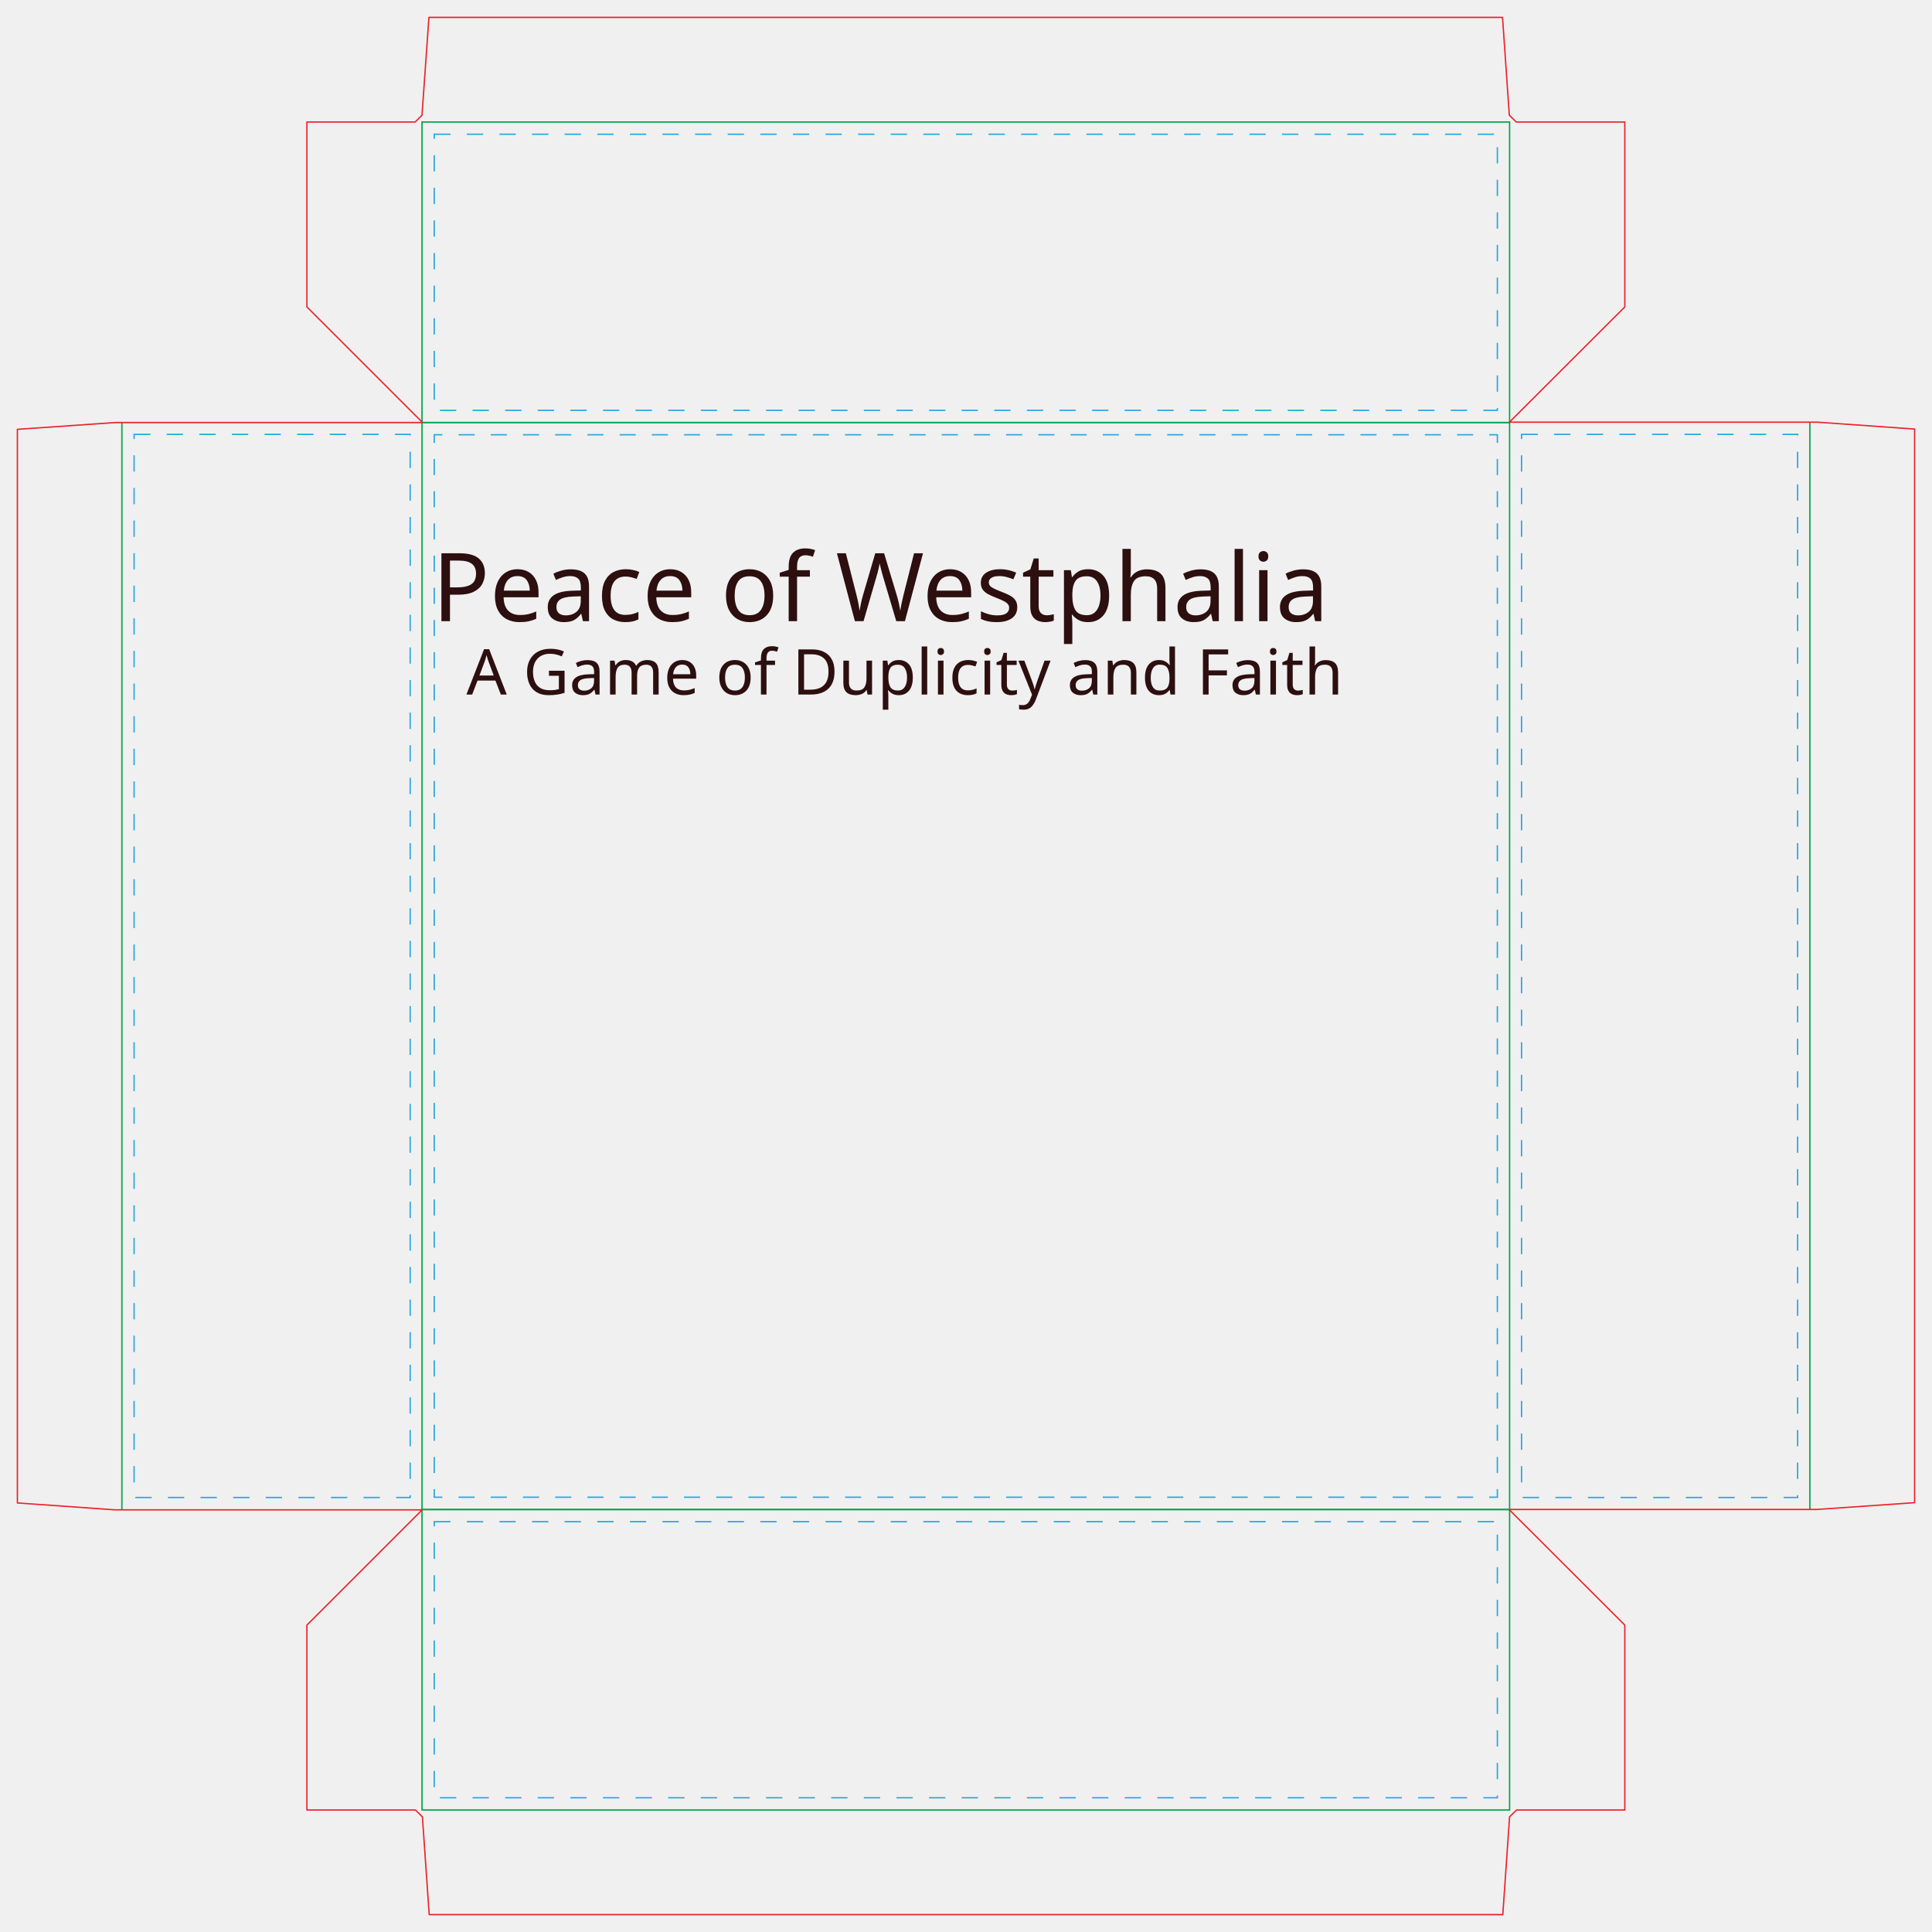
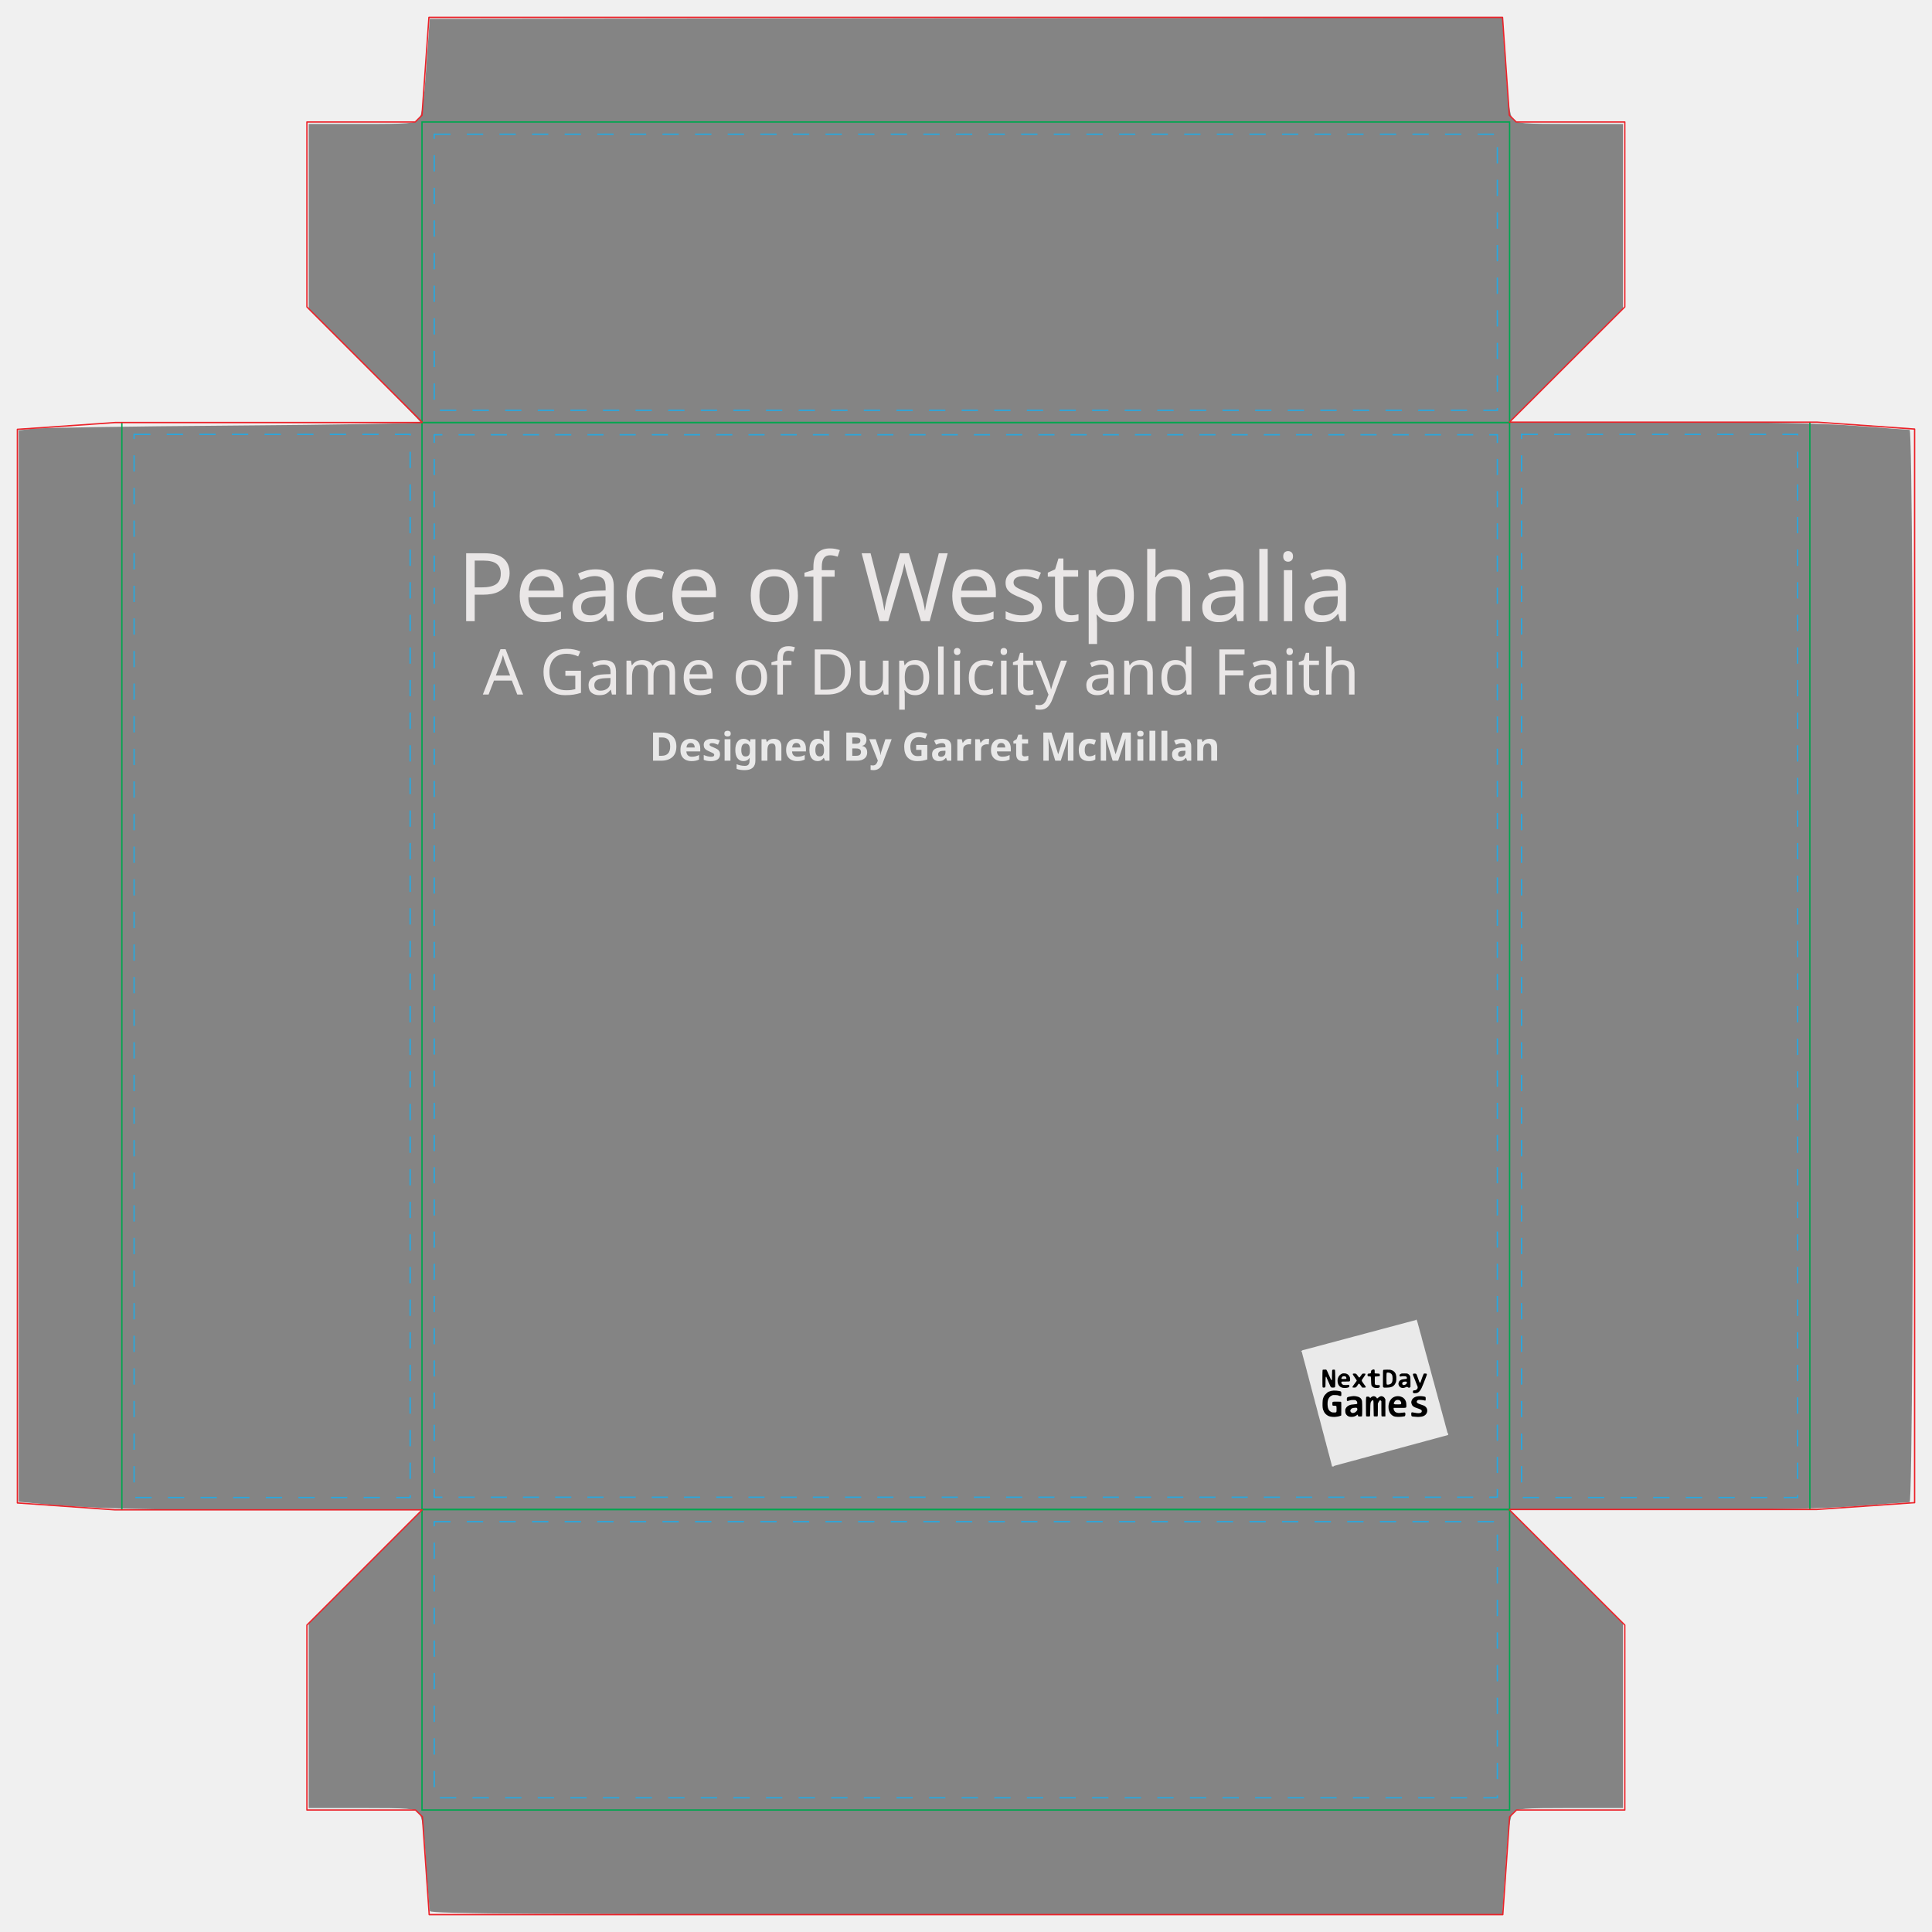
<svg xmlns="http://www.w3.org/2000/svg" xml:space="preserve" style="enable-background:new 0 0 1422 1422;" viewBox="0 0 1422 1422" y="0px" x="0px" id="Layer_1" version="1.1">
-   <defs id="defs509" />
+   <defs id="defs509">
+ 	
+ </defs>
  <style type="text/css" id="style2">
	.st0{fill-opacity:0.5;}
	.st1{fill:none;stroke:#00A54F;stroke-miterlimit:10;}
	.st2{fill:none;stroke:#27A8E0;stroke-miterlimit:10;}
	.st3{fill:none;stroke:#27A8E0;stroke-miterlimit:10;stroke-dasharray:11.847,11.847;}
	.st4{fill:none;stroke:#27A8E0;stroke-miterlimit:10;stroke-dasharray:11.854,11.854;}
	.st5{fill:none;stroke:#27A8E0;stroke-miterlimit:10;stroke-dasharray:12;}
	.st6{fill:none;stroke:#EB232A;stroke-width:0.992;stroke-linecap:round;stroke-linejoin:round;stroke-miterlimit:10;}
	.st7{fill:none;stroke:#929497;stroke-width:1.591;}
	.st8{fill:#231F20;}
	.st9{font-family:'Arial-Black';}
	.st10{font-size:14.317px;}
	.st11{fill:#2BA6DE;}
	.st12{font-family:'Arial-BoldMT';}
	.st13{font-size:11.931px;}
	.st14{fill:#EC1E28;}
	.st15{fill:#929497;}
	.st16{fill:none;stroke:#00ADEE;stroke-width:1.591;stroke-miterlimit:10;stroke-dasharray:19.087;}
	.st17{fill:none;stroke:#EC1E28;stroke-width:1.591;}
	.st18{fill:#D0D2D3;}
	.st19{font-size:9.83px;}
	.st20{fill-rule:evenodd;clip-rule:evenodd;}
	.st21{fill-rule:evenodd;clip-rule:evenodd;fill:#B7D333;}
	.st22{fill-rule:evenodd;clip-rule:evenodd;fill:#FFFFFF;}
	.st23{fill-rule:evenodd;clip-rule:evenodd;fill:#4C4849;}
	.st24{fill:#4C4849;}
	.st25{fill:none;}
	.st26{fill:#FFFFFF;}
</style>
  <rect style="fill:none;fill-opacity:0;stroke-width:18.509;stroke-linecap:round;stroke-linejoin:round;paint-order:markers stroke fill" id="rect10338" width="1422" height="1422" x="0" y="0" />
-   <path style="fill:#f0f0f0;fill-opacity:1;stroke-width:8.16;stroke-linecap:round;stroke-linejoin:round;paint-order:markers stroke fill" d="m 316.44,1406.634 c -0.398,-1.346 -1.675,-17.339 -2.837,-35.539 -1.666,-26.087 -2.808,-33.859 -5.393,-36.715 -2.981,-3.294 -6.813,-3.623 -42.139,-3.623 H 227.212 v -68.029 -68.029 l 41.593,-41.627 41.593,-41.627 H 201.051 c -95.988,0 -138.7,-1.234 -176.996,-5.115 l -10.28,-1.042 V 711.061 316.833 l 9.301,-1.266 c 5.116,-0.696 71.644,-1.742 147.84,-2.323 76.196,-0.582 138.539,-1.651 138.539,-2.376 0,-0.725 -18.504,-19.807 -41.121,-42.404 l -41.121,-41.086 V 159.316 91.253 h 38.859 c 34.923,0 39.182,-0.357 42.047,-3.522 2.462,-2.72 3.757,-11.524 5.688,-38.673 l 2.501,-35.151 394.685,-0.494 394.685,-0.494 2.405,35.671 c 1.862,27.618 3.119,36.461 5.569,39.168 2.835,3.132 7.207,3.496 42.023,3.496 h 38.859 v 68.029 68.029 l -41.593,41.627 -41.593,41.627 109.639,0.056 c 77.015,0.039 120.418,0.897 145.864,2.881 19.924,1.554 37.327,2.851 38.673,2.881 3.601,0.082 3.601,789.161 0,789.243 -1.346,0.031 -18.749,1.327 -38.673,2.881 -25.446,1.985 -68.85,2.842 -145.864,2.881 l -109.639,0.056 41.593,41.627 41.593,41.627 v 68.029 68.029 h -38.859 c -34.526,0 -39.204,0.382 -41.95,3.427 -2.354,2.61 -3.674,11.947 -5.536,39.163 l -2.446,35.736 H 711.454 c -313.74,0 -394.438,-0.5 -395.014,-2.448 z" id="path10284" />
-   <g id="g10213">
-     <g id="g10186">
-       <rect x="310.6" y="311" class="st1" width="800.5" height="800.1" id="rect6" />
-       <g id="g26">
-         <g id="g24">
-           <polyline class="st2" points="325.6,1102 319.6,1102 319.6,1096   " id="polyline8" />
-           <line class="st3" x1="319.6" y1="1084.2" x2="319.6" y2="331.9" id="line10" />
-           <polyline class="st2" points="319.6,326 319.6,320 325.6,320   " id="polyline12" />
-           <line class="st4" x1="337.5" y1="320" x2="1090.2" y2="320" id="line14" />
-           <polyline class="st2" points="1096.1,320 1102.1,320 1102.1,326   " id="polyline16" />
-           <line class="st3" x1="1102.1" y1="337.8" x2="1102.1" y2="1090.1" id="line18" />
-           <polyline class="st2" points="1102.1,1096 1102.1,1102 1096.1,1102   " id="polyline20" />
-           <line class="st4" x1="1084.3" y1="1102" x2="331.6" y2="1102" id="line22" />
-         </g>
-       </g>
-       <rect x="310.6" y="89.8" class="st1" width="800.5" height="221.2" id="rect28" />
-       <rect x="319.6" y="98.8" class="st5" width="782.5" height="203.2" id="rect30" />
-       <rect x="310.6" y="1111" class="st1" width="800.5" height="221.2" id="rect32" />
-       <rect x="319.6" y="1120" class="st5" width="782.5" height="203.2" id="rect34" />
-       <line class="st1" x1="1332.1" y1="310.7" x2="1332.1" y2="1111.3" id="line36" />
-       <rect x="1119.9" y="319.7" class="st5" width="203.2" height="782.5" id="rect38" />
-       <line class="st1" x1="89.7" y1="1111.3" x2="89.7" y2="310.7" id="line40" />
-       <rect x="98.7" y="319.7" class="st5" width="203.2" height="782.5" id="rect42" />
-       <polyline class="st6" points="1337.2,310.7 1111,310.7 1195.9,225.9 1195.9,89.8 1116,89.8 1110.9,84.8 1105.9,12.8 315.7,12.8   310.6,84.8 305.6,89.8 225.9,89.8 225.9,225.9 310.6,310.6 310.6,310.9 310.6,311 84.8,311 12.8,316 12.8,1106.2 84.8,1111.3   310.7,1111.3 225.9,1196.1 225.9,1332.2 305.8,1332.2 310.9,1337.2 315.9,1409.2 1106.1,1409.2 1111.1,1337.2 1116.2,1332.2   1195.9,1332.2 1195.9,1196.1 1111.1,1111.4 1111.1,1111 1337.2,1111 1409.2,1106 1409.2,315.8 1337.2,310.7 " id="polyline44" />
-     </g>
-     <text xml:space="preserve" style="font-style:normal;font-variant:normal;font-weight:normal;font-stretch:normal;font-size:46.511px;line-height:1;font-family:'Tenor Sans';-inkscape-font-specification:'Tenor Sans';text-align:center;text-anchor:middle;fill:#2d0f0f;fill-opacity:1;stroke-width:4.845;stroke-linecap:round;stroke-linejoin:round;paint-order:markers stroke fill" x="696.192" y="511.195" id="text1502">
-       <tspan id="tspan1500" x="696.192" y="511.195" style="stroke-width:4.845">A Game of Duplicity and Faith</tspan>
-     </text>
-     <text xml:space="preserve" style="font-size:70.01px;line-height:1;font-family:'IBM Plex Sans Condensed';-inkscape-font-specification:'IBM Plex Sans Condensed, ';text-align:center;text-anchor:middle;fill:white;stroke-width:7.293;stroke-linecap:round;stroke-linejoin:round;paint-order:markers stroke fill" x="693.629" y="457.2" id="text792">
-       <tspan id="tspan790" x="693.629" y="457.2" style="font-style:normal;font-variant:normal;font-weight:normal;font-stretch:normal;font-family:'Tenor Sans';-inkscape-font-specification:'Tenor Sans';fill:#2d0f0f;fill-opacity:1;stroke-width:7.293">Peace of Westphalia</tspan>
-     </text>
+   <path style="fill:#848484;fill-opacity:1;stroke-width:8.16;stroke-linecap:round;stroke-linejoin:round;paint-order:markers stroke fill" d="m 316.44,1406.634 c -0.398,-1.346 -1.675,-17.339 -2.837,-35.539 -1.666,-26.087 -2.808,-33.859 -5.393,-36.715 -2.981,-3.294 -6.813,-3.623 -42.139,-3.623 H 227.212 v -68.029 -68.029 l 41.593,-41.627 41.593,-41.627 H 201.051 c -95.988,0 -138.7,-1.234 -176.996,-5.115 l -10.28,-1.042 V 711.061 316.833 l 9.301,-1.266 c 5.116,-0.696 71.644,-1.742 147.84,-2.323 76.196,-0.582 138.539,-1.651 138.539,-2.376 0,-0.725 -18.504,-19.807 -41.121,-42.404 l -41.121,-41.086 V 159.316 91.253 h 38.859 c 34.923,0 39.182,-0.357 42.047,-3.522 2.462,-2.72 3.757,-11.524 5.688,-38.673 l 2.501,-35.151 394.685,-0.494 394.685,-0.494 2.405,35.671 c 1.862,27.618 3.119,36.461 5.569,39.168 2.835,3.132 7.207,3.496 42.023,3.496 h 38.859 v 68.029 68.029 l -41.593,41.627 -41.593,41.627 109.639,0.056 c 77.015,0.039 120.418,0.897 145.864,2.881 19.924,1.554 37.327,2.851 38.673,2.881 3.601,0.082 3.601,789.161 0,789.243 -1.346,0.031 -18.749,1.327 -38.673,2.881 -25.446,1.985 -68.85,2.842 -145.864,2.881 l -109.639,0.056 41.593,41.627 41.593,41.627 v 68.029 68.029 h -38.859 c -34.526,0 -39.204,0.382 -41.95,3.427 -2.354,2.61 -3.674,11.947 -5.536,39.163 l -2.446,35.736 H 711.454 c -313.74,0 -394.438,-0.5 -395.014,-2.448 z" id="path10284" />
+   <rect x="310.6" y="311" class="st1" width="800.5" height="800.1" id="rect6" />
+   <g id="g24">
+     <polyline class="st2" points="325.6,1102 319.6,1102 319.6,1096   " id="polyline8" />
+     <line class="st3" x1="319.6" y1="1084.2" x2="319.6" y2="331.9" id="line10" />
+     <polyline class="st2" points="319.6,326 319.6,320 325.6,320   " id="polyline12" />
+     <line class="st4" x1="337.5" y1="320" x2="1090.2" y2="320" id="line14" />
+     <polyline class="st2" points="1096.1,320 1102.1,320 1102.1,326   " id="polyline16" />
+     <line class="st3" x1="1102.1" y1="337.8" x2="1102.1" y2="1090.1" id="line18" />
+     <polyline class="st2" points="1102.1,1096 1102.1,1102 1096.1,1102   " id="polyline20" />
+     <line class="st4" x1="1084.3" y1="1102" x2="331.6" y2="1102" id="line22" />
  </g>
+   <rect x="310.6" y="89.8" class="st1" width="800.5" height="221.2" id="rect28" />
+   <rect x="319.6" y="98.8" class="st5" width="782.5" height="203.2" id="rect30" />
+   <rect x="310.6" y="1111" class="st1" width="800.5" height="221.2" id="rect32" />
+   <rect x="319.6" y="1120" class="st5" width="782.5" height="203.2" id="rect34" />
+   <line class="st1" x1="1332.1" y1="310.7" x2="1332.1" y2="1111.3" id="line36" />
+   <rect x="1119.9" y="319.7" class="st5" width="203.2" height="782.5" id="rect38" />
+   <line class="st1" x1="89.7" y1="1111.3" x2="89.7" y2="310.7" id="line40" />
+   <rect x="98.7" y="319.7" class="st5" width="203.2" height="782.5" id="rect42" />
+   <polyline class="st6" points="1337.2,310.7 1111,310.7 1195.9,225.9 1195.9,89.8 1116,89.8 1110.9,84.8 1105.9,12.8 315.7,12.8   310.6,84.8 305.6,89.8 225.9,89.8 225.9,225.9 310.6,310.6 310.6,310.9 310.6,311 84.8,311 12.8,316 12.8,1106.2 84.8,1111.3   310.7,1111.3 225.9,1196.1 225.9,1332.2 305.8,1332.2 310.9,1337.2 315.9,1409.2 1106.1,1409.2 1111.1,1337.2 1116.2,1332.2   1195.9,1332.2 1195.9,1196.1 1111.1,1111.4 1111.1,1111 1337.2,1111 1409.2,1106 1409.2,315.8 1337.2,310.7 " id="polyline44" />
+   <text xml:space="preserve" style="font-style:normal;font-variant:normal;font-weight:normal;font-stretch:normal;font-size:46.511px;line-height:1;font-family:'Tenor Sans';-inkscape-font-specification:'Tenor Sans';text-align:center;text-anchor:middle;fill:#eae7e7;fill-opacity:1;stroke-width:4.845;stroke-linecap:round;stroke-linejoin:round;paint-order:markers stroke fill" x="696.192" y="511.195" id="text1502">
+     <tspan id="tspan1500" x="696.192" y="511.195" style="stroke-width:4.845;fill:#eae7e7;fill-opacity:1">A Game of Duplicity and Faith</tspan>
+   </text>
+   <text xml:space="preserve" style="font-size:70.01px;line-height:1;font-family:'IBM Plex Sans Condensed';-inkscape-font-specification:'IBM Plex Sans Condensed, ';text-align:center;text-anchor:middle;fill:#eae7e7;stroke-width:7.293;stroke-linecap:round;stroke-linejoin:round;paint-order:markers stroke fill;fill-opacity:1" x="693.629" y="457.2" id="text792">
+     <tspan id="tspan790" x="693.629" y="457.2" style="font-style:normal;font-variant:normal;font-weight:normal;font-stretch:normal;font-family:'Tenor Sans';-inkscape-font-specification:'Tenor Sans';fill:#eae7e7;fill-opacity:1;stroke-width:7.293">Peace of Westphalia</tspan>
+   </text>
+   <text xml:space="preserve" style="font-weight:bold;font-size:28.992px;line-height:1;font-family:Corbel;-inkscape-font-specification:'Corbel Bold';fill:#e8e8e8;stroke-width:42.799;stroke-linecap:round;stroke-linejoin:round;paint-order:markers stroke fill;fill-opacity:1" x="699.339" y="559.895" id="text315">
+     <tspan id="tspan313" x="699.339" y="559.895" style="text-align:center;text-anchor:middle;stroke-width:42.799;fill:#e8e8e8;fill-opacity:1">Designed By Garret McMillan</tspan>
+   </text>
+   <rect style="fill:black;fill-opacity:1;stroke-width:1.38;stroke-linecap:round;stroke-linejoin:round;paint-order:markers stroke fill" id="rect1161" width="80.711" height="19.981" x="971.546" y="1006.452" />
+   <rect style="fill:black;fill-opacity:1;stroke-width:1.38;stroke-linecap:round;stroke-linejoin:round;paint-order:markers stroke fill" id="rect1163" width="79.396" height="28.393" x="973.386" y="1021.174" />
+   <path id="path3904-3" style="fill:#eaeaea;fill-opacity:1;stroke:none;stroke-width:0.431;stroke-dasharray:none;stroke-opacity:1;paint-order:markers stroke fill" d="m 1042.495,971.156 c -0.019,-0.031 -0.149,0.083 -0.289,0.254 -0.182,0.221 -0.577,0.371 -1.377,0.523 -0.617,0.117 -1.242,0.277 -1.391,0.357 -0.149,0.08 -0.714,0.239 -1.254,0.352 -0.541,0.114 -1.175,0.28 -1.411,0.371 -0.235,0.091 -0.906,0.258 -1.492,0.371 -0.586,0.113 -1.142,0.27 -1.235,0.347 -0.093,0.077 -0.714,0.243 -1.378,0.369 -0.665,0.126 -1.272,0.282 -1.352,0.347 -0.079,0.065 -0.654,0.224 -1.277,0.352 -0.623,0.129 -1.256,0.3 -1.407,0.381 -0.151,0.081 -0.767,0.241 -1.37,0.356 -0.603,0.115 -1.167,0.266 -1.253,0.336 -0.086,0.069 -0.543,0.2 -1.018,0.292 -0.474,0.091 -1.283,0.292 -1.797,0.445 -0.514,0.153 -1.323,0.381 -1.797,0.504 -0.474,0.124 -1.445,0.382 -2.156,0.572 -0.711,0.191 -1.713,0.447 -2.227,0.571 -0.514,0.124 -1.258,0.329 -1.653,0.457 -0.395,0.127 -1.204,0.347 -1.797,0.488 -1.406,0.333 -2.597,0.658 -3.664,0.996 -0.474,0.15 -1.235,0.338 -1.69,0.419 -0.455,0.08 -0.958,0.217 -1.119,0.303 -0.161,0.086 -0.779,0.25 -1.373,0.364 -0.594,0.114 -1.207,0.275 -1.363,0.358 -0.156,0.083 -0.815,0.273 -1.466,0.421 -1.449,0.331 -2.635,0.649 -3.77,1.01 -0.474,0.151 -1.281,0.346 -1.793,0.435 -0.512,0.089 -1.059,0.232 -1.216,0.316 -0.157,0.084 -0.773,0.27 -1.368,0.413 -0.596,0.143 -1.698,0.431 -2.449,0.64 -0.751,0.209 -1.752,0.477 -2.227,0.595 -0.474,0.117 -1.283,0.335 -1.797,0.485 -1.078,0.315 -2.852,0.779 -4.094,1.07 -0.473,0.111 -1.12,0.296 -1.438,0.413 -0.317,0.117 -0.965,0.286 -1.439,0.376 -0.474,0.09 -1.057,0.248 -1.294,0.352 -0.237,0.104 -0.878,0.265 -1.426,0.358 -0.548,0.093 -1.13,0.242 -1.294,0.331 -0.164,0.089 -0.783,0.277 -1.376,0.416 -0.593,0.139 -1.79,0.452 -2.659,0.696 -0.869,0.244 -2.098,0.562 -2.73,0.708 -0.632,0.145 -1.344,0.337 -1.581,0.426 -0.237,0.088 -0.949,0.294 -1.581,0.457 -1.129,0.29 -2.164,0.557 -4.455,1.147 -0.632,0.163 -1.571,0.42 -2.084,0.571 -0.514,0.151 -1.219,0.317 -1.567,0.369 -0.393,0.059 -0.752,0.225 -0.95,0.438 -0.175,0.189 -0.392,0.343 -0.482,0.343 -0.09,0 -0.163,0.065 -0.163,0.144 0,0.079 0.09,0.144 0.199,0.144 0.227,0 0.459,0.534 0.59,1.366 0.051,0.316 0.211,0.962 0.358,1.436 0.255,0.821 0.445,1.536 0.943,3.557 0.122,0.494 0.346,1.32 0.498,1.833 0.152,0.514 0.372,1.321 0.488,1.796 0.33,1.349 0.639,2.507 0.941,3.522 0.153,0.514 0.344,1.306 0.426,1.76 0.081,0.455 0.213,0.949 0.292,1.097 0.079,0.148 0.272,0.811 0.428,1.473 0.425,1.8 0.725,2.967 1.029,4.007 0.305,1.044 0.563,2.011 1.068,4.024 0.474,1.886 0.777,3.038 1.153,4.383 0.442,1.581 0.631,2.3 0.874,3.306 0.114,0.474 0.333,1.251 0.485,1.725 0.152,0.474 0.35,1.281 0.44,1.793 0.089,0.512 0.231,1.059 0.316,1.216 0.084,0.157 0.269,0.773 0.412,1.369 0.466,1.954 0.723,2.938 0.995,3.814 0.147,0.474 0.341,1.282 0.431,1.794 0.09,0.512 0.233,1.059 0.317,1.216 0.084,0.157 0.269,0.773 0.409,1.369 0.263,1.119 0.559,2.229 0.958,3.598 0.127,0.435 0.345,1.276 0.485,1.869 0.372,1.572 0.703,2.829 1.002,3.808 0.145,0.474 0.358,1.283 0.474,1.797 0.245,1.089 0.563,2.282 0.961,3.594 0.156,0.514 0.348,1.289 0.424,1.724 0.077,0.435 0.23,1.017 0.341,1.294 0.195,0.485 0.575,1.923 1.026,3.881 0.118,0.514 0.307,1.165 0.419,1.449 0.112,0.283 0.274,0.93 0.361,1.438 0.087,0.507 0.248,1.148 0.357,1.425 0.109,0.277 0.334,1.053 0.503,1.725 0.849,3.382 1.237,4.864 1.67,6.396 0.179,0.632 0.4,1.521 0.492,1.976 l 0.168,0.826 h 0.707 c 0.525,0 0.709,-0.053 0.709,-0.209 0,-0.238 -0.014,-0.234 3.952,-1.23 0.632,-0.159 1.251,-0.345 1.374,-0.414 0.123,-0.069 0.609,-0.203 1.078,-0.296 0.47,-0.093 1.242,-0.292 1.717,-0.443 0.474,-0.151 1.249,-0.368 1.724,-0.483 1.431,-0.348 2.538,-0.645 3.522,-0.949 1.141,-0.352 2.272,-0.648 3.88,-1.018 0.672,-0.154 1.354,-0.347 1.515,-0.43 0.162,-0.082 0.808,-0.272 1.438,-0.421 2.058,-0.489 3,-0.74 3.803,-1.013 0.435,-0.148 1.161,-0.334 1.614,-0.413 0.453,-0.079 1.002,-0.234 1.222,-0.347 0.219,-0.112 0.69,-0.248 1.046,-0.302 0.356,-0.053 1.034,-0.222 1.508,-0.375 0.906,-0.291 2.01,-0.593 3.45,-0.943 0.474,-0.115 1.251,-0.333 1.725,-0.485 0.474,-0.152 1.234,-0.342 1.688,-0.423 0.455,-0.08 0.97,-0.222 1.145,-0.316 0.175,-0.093 0.805,-0.284 1.401,-0.424 1.396,-0.329 2.591,-0.653 3.67,-0.997 0.474,-0.151 1.121,-0.316 1.438,-0.366 0.316,-0.05 1.039,-0.247 1.605,-0.437 0.567,-0.19 1.163,-0.347 1.325,-0.347 0.162,0 0.635,-0.121 1.053,-0.271 0.718,-0.256 1.184,-0.385 3.419,-0.941 0.514,-0.128 1.355,-0.36 1.869,-0.516 0.514,-0.156 1.323,-0.378 1.797,-0.495 0.474,-0.117 1.444,-0.373 2.155,-0.569 0.712,-0.196 1.682,-0.459 2.156,-0.585 0.474,-0.125 1.251,-0.349 1.725,-0.497 0.474,-0.149 1.28,-0.345 1.79,-0.437 0.51,-0.092 1.095,-0.254 1.299,-0.359 0.204,-0.106 0.788,-0.267 1.297,-0.359 0.508,-0.092 1.055,-0.24 1.215,-0.327 0.16,-0.087 0.777,-0.273 1.37,-0.412 1.476,-0.345 2.82,-0.697 3.592,-0.941 0.356,-0.112 1.132,-0.327 1.725,-0.478 0.593,-0.15 1.66,-0.437 2.372,-0.635 0.711,-0.199 1.713,-0.468 2.227,-0.599 0.514,-0.131 1.226,-0.333 1.581,-0.447 0.356,-0.114 1.05,-0.291 1.542,-0.393 0.492,-0.102 1.379,-0.341 1.973,-0.528 l 1.08,-0.341 v -0.576 c 0,-0.41 -0.076,-0.625 -0.268,-0.744 -0.182,-0.114 -0.328,-0.485 -0.451,-1.149 -0.1,-0.539 -0.294,-1.272 -0.431,-1.628 -0.138,-0.356 -0.298,-0.937 -0.357,-1.292 -0.059,-0.356 -0.22,-0.938 -0.358,-1.294 -0.138,-0.356 -0.298,-0.967 -0.355,-1.357 -0.057,-0.391 -0.217,-1.005 -0.357,-1.366 -0.139,-0.36 -0.335,-1.076 -0.433,-1.59 -0.098,-0.514 -0.235,-1.003 -0.304,-1.088 -0.07,-0.085 -0.226,-0.623 -0.347,-1.195 -0.12,-0.572 -0.275,-1.149 -0.345,-1.282 -0.07,-0.133 -0.232,-0.746 -0.358,-1.361 -0.127,-0.616 -0.293,-1.239 -0.371,-1.384 -0.078,-0.145 -0.27,-0.805 -0.427,-1.467 -0.157,-0.662 -0.458,-1.818 -0.667,-2.569 -0.209,-0.751 -0.476,-1.754 -0.593,-2.228 -0.117,-0.474 -0.335,-1.217 -0.483,-1.652 -0.148,-0.435 -0.309,-1.05 -0.359,-1.366 -0.05,-0.316 -0.247,-1.039 -0.437,-1.605 -0.19,-0.567 -0.345,-1.159 -0.345,-1.316 0,-0.158 -0.125,-0.632 -0.276,-1.054 -0.261,-0.728 -0.444,-1.396 -0.95,-3.463 -0.121,-0.494 -0.344,-1.286 -0.495,-1.76 -0.151,-0.474 -0.35,-1.251 -0.443,-1.725 -0.093,-0.474 -0.236,-0.989 -0.319,-1.144 -0.082,-0.155 -0.263,-0.77 -0.403,-1.366 -0.316,-1.342 -0.651,-2.586 -0.951,-3.526 -0.126,-0.395 -0.347,-1.204 -0.489,-1.797 -0.142,-0.593 -0.458,-1.788 -0.702,-2.658 -0.244,-0.87 -0.536,-1.97 -0.647,-2.444 -0.111,-0.474 -0.295,-1.089 -0.41,-1.366 -0.115,-0.277 -0.253,-0.793 -0.307,-1.149 -0.055,-0.356 -0.256,-1.111 -0.447,-1.677 -0.191,-0.567 -0.351,-1.181 -0.355,-1.366 0,-0.184 -0.104,-0.594 -0.224,-0.911 -0.12,-0.316 -0.339,-1.06 -0.486,-1.653 -0.378,-1.526 -0.686,-2.633 -1.089,-3.912 -0.192,-0.611 -0.35,-1.241 -0.35,-1.401 0,-0.16 -0.137,-0.686 -0.304,-1.17 -0.167,-0.484 -0.389,-1.244 -0.492,-1.69 -0.253,-1.093 -0.589,-2.31 -1.009,-3.645 -0.192,-0.611 -0.351,-1.275 -0.351,-1.477 0,-0.202 -0.101,-0.608 -0.226,-0.902 -0.125,-0.294 -0.348,-1.052 -0.495,-1.684 -0.147,-0.632 -0.365,-1.409 -0.485,-1.725 -0.12,-0.316 -0.222,-0.717 -0.226,-0.892 0,-0.175 -0.131,-0.66 -0.283,-1.078 -0.152,-0.418 -0.352,-1.139 -0.444,-1.601 -0.092,-0.462 -0.252,-1.044 -0.357,-1.294 -0.104,-0.25 -0.266,-0.865 -0.357,-1.367 -0.129,-0.709 -0.616,-2.014 -0.968,-2.592 z m -31.465,36.78 c 0.172,-0.01 0.326,0.01 0.44,0.049 0.255,0.098 0.437,1.207 0.31,1.884 -0.058,0.309 -0.024,0.609 0.09,0.792 0.166,0.266 0.329,0.296 1.694,0.296 0.831,0 1.588,0.051 1.683,0.111 0.456,0.29 0.503,1.64 0.065,1.848 -0.13,0.062 -0.949,0.146 -1.818,0.189 l -1.581,0.078 -0.04,2.659 c -0.027,1.786 0.014,2.76 0.124,2.967 0.252,0.474 0.793,0.643 1.986,0.619 1.346,-0.027 1.546,0.051 1.635,0.629 0.098,0.641 -0.274,1.219 -0.898,1.392 -0.871,0.242 -2.724,0.159 -3.525,-0.158 -0.856,-0.339 -1.565,-1.046 -1.811,-1.807 -0.106,-0.328 -0.202,-1.675 -0.237,-3.318 -0.067,-3.176 -0.086,-3.223 -1.261,-3.091 -0.899,0.101 -1.363,-0.218 -1.363,-0.942 0,-0.897 0.306,-1.178 1.28,-1.178 1.067,0 1.308,-0.237 1.308,-1.281 0,-0.637 0.063,-0.817 0.407,-1.161 0.307,-0.307 0.995,-0.55 1.512,-0.578 z m -36.133,0.145 h 1.275 l 0.426,0.691 c 0.234,0.38 0.472,0.848 0.53,1.042 0.058,0.193 0.27,0.708 0.472,1.143 0.202,0.435 0.559,1.21 0.792,1.724 0.233,0.514 0.505,1.096 0.605,1.294 0.1,0.198 0.261,0.603 0.357,0.9 0.112,0.347 0.321,0.618 0.584,0.754 l 0.41,0.211 0.045,-3.642 c 0.035,-2.824 0.089,-3.696 0.242,-3.88 0.221,-0.266 1.515,-0.331 1.887,-0.096 0.319,0.201 0.403,12.293 0.089,12.722 -0.16,0.219 -0.433,0.3 -1.213,0.358 -1.305,0.097 -1.837,-0.11 -2.13,-0.829 -0.26,-0.64 -0.689,-1.616 -1.057,-2.404 -0.797,-1.708 -1.151,-2.508 -1.156,-2.613 0,-0.064 -0.197,-0.503 -0.431,-0.975 -0.235,-0.472 -0.426,-0.942 -0.426,-1.043 0,-0.321 -0.29,-0.197 -0.435,0.186 -0.077,0.203 -0.14,1.856 -0.14,3.674 0,1.881 -0.061,3.419 -0.141,3.568 -0.288,0.538 -1.714,0.629 -2.031,0.128 -0.182,-0.287 -0.162,-12.294 0.021,-12.636 0.13,-0.243 0.31,-0.278 1.425,-0.278 z m 45.76,0.032 c 2.271,-0.037 2.479,-0.018 3.542,0.334 0.865,0.287 1.295,0.531 1.845,1.046 1.34,1.255 1.839,2.941 1.698,5.745 -0.067,1.337 -0.151,1.782 -0.472,2.516 -0.83,1.896 -2.171,3 -4.06,3.34 -0.601,0.108 -1.901,0.216 -2.889,0.241 -1.741,0.044 -1.806,0.034 -2.12,-0.302 l -0.323,-0.347 v -5.907 c 0,-4.471 0.045,-5.995 0.183,-6.267 0.181,-0.359 0.182,-0.359 2.595,-0.399 z m 0.922,2.113 c -0.473,-0.01 -0.861,0.091 -0.965,0.286 -0.201,0.375 -0.2,7.956 0,8.352 0.2,0.377 1.248,0.375 2.275,0 1.538,-0.562 2.094,-1.711 2.089,-4.318 -0.01,-2.357 -0.487,-3.361 -1.925,-4.012 -0.442,-0.2 -1,-0.303 -1.473,-0.307 z m -32.835,0.595 c 0.197,0 0.436,0.01 0.748,0.021 1.108,0.047 1.393,0.115 1.993,0.468 0.926,0.546 1.307,0.943 1.819,1.904 0.375,0.702 0.427,0.945 0.427,1.993 0,1.682 0.087,1.642 -3.471,1.642 -2.746,0 -2.836,0.01 -2.929,0.299 -0.19,0.599 0.058,1.219 0.689,1.726 0.578,0.465 0.676,0.491 1.929,0.538 0.726,0.028 1.631,-0.016 2.011,-0.097 0.867,-0.185 1.195,0.046 1.195,0.839 0,0.68 -0.285,0.934 -1.363,1.215 -1.296,0.338 -3.253,0.279 -4.314,-0.13 -1.312,-0.506 -2.228,-1.475 -2.668,-2.821 -0.938,-2.872 0.095,-5.877 2.452,-7.133 0.676,-0.36 0.889,-0.459 1.48,-0.464 z m 44.943,0.065 c 2.075,0 2.088,0 2.803,0.44 0.866,0.531 1.292,1.123 1.498,2.086 0.085,0.396 0.155,2.207 0.155,4.025 v 3.306 l -0.354,0.352 c -0.45,0.45 -0.948,0.448 -1.488,-0.01 -0.549,-0.462 -0.812,-0.452 -1.945,0.072 -0.737,0.341 -1.121,0.431 -1.842,0.424 -1.699,-0.015 -2.887,-1.059 -3.226,-2.834 -0.11,-0.577 0.4,-2.034 0.854,-2.438 0.914,-0.814 1.696,-1.097 3.47,-1.253 1.676,-0.147 1.726,-0.161 1.856,-0.533 0.192,-0.547 -0.117,-1.2 -0.679,-1.438 -0.541,-0.229 -2.747,-0.217 -3.46,0.018 -0.75,0.247 -1.235,-0.033 -1.235,-0.715 0,-0.573 0.186,-0.802 1.006,-1.238 0.423,-0.225 0.833,-0.269 2.586,-0.269 z m 14.385,0.071 h 0.91 c 1.069,0 1.31,0.185 1.191,0.919 -0.043,0.268 -0.246,0.839 -0.45,1.27 -0.204,0.431 -0.371,0.876 -0.371,0.988 0,0.112 -0.124,0.436 -0.275,0.717 -0.151,0.282 -0.371,0.837 -0.489,1.235 -0.118,0.398 -0.284,0.846 -0.369,0.995 -0.085,0.149 -0.383,0.885 -0.662,1.636 -1.603,4.31 -3.062,6.252 -4.974,6.614 -2.001,0.379 -2.83,0.051 -2.654,-1.053 0.128,-0.803 0.299,-0.961 1.037,-0.961 0.85,0 1.468,-0.281 2.028,-0.919 0.598,-0.681 0.633,-1.51 0.106,-2.5 -0.198,-0.371 -0.361,-0.773 -0.364,-0.892 0,-0.119 -0.164,-0.541 -0.358,-0.936 -0.195,-0.395 -0.354,-0.797 -0.355,-0.894 0,-0.097 -0.129,-0.453 -0.286,-0.791 -0.157,-0.338 -0.514,-1.229 -0.795,-1.98 -0.28,-0.751 -0.634,-1.626 -0.788,-1.946 -0.202,-0.42 -0.248,-0.699 -0.166,-1.006 0.108,-0.406 0.152,-0.427 1.016,-0.468 1.059,-0.051 1.462,0.15 1.726,0.858 0.098,0.263 0.301,0.769 0.45,1.125 0.149,0.356 0.342,0.932 0.43,1.281 0.088,0.348 0.243,0.769 0.345,0.934 0.102,0.165 0.265,0.624 0.359,1.019 0.165,0.687 0.751,1.653 1.003,1.653 0.066,0 0.195,-0.302 0.287,-0.669 0.093,-0.368 0.267,-0.86 0.388,-1.094 0.121,-0.234 0.315,-0.786 0.43,-1.228 0.115,-0.441 0.265,-0.87 0.333,-0.954 0.068,-0.084 0.227,-0.501 0.352,-0.927 0.126,-0.426 0.393,-1.056 0.595,-1.401 z m -51.007,0 c 0.982,0 1.241,0.186 2.238,1.635 0.375,0.545 0.82,1.081 0.991,1.194 0.291,0.192 0.34,0.166 0.791,-0.444 0.264,-0.357 0.642,-0.887 0.84,-1.177 0.795,-1.167 0.898,-1.226 2.048,-1.18 1.028,0.042 1.042,0.047 1.018,0.423 -0.014,0.209 -0.192,0.63 -0.395,0.934 -0.203,0.304 -0.623,0.941 -0.934,1.415 -0.311,0.474 -0.702,1.037 -0.868,1.25 -0.735,0.942 -0.694,1.315 0.292,2.631 0.43,0.574 0.919,1.259 1.381,1.939 0.134,0.198 0.364,0.496 0.512,0.664 0.188,0.214 0.24,0.418 0.173,0.683 -0.093,0.37 -0.12,0.378 -1.284,0.378 h -1.19 l -0.49,-0.61 c -0.27,-0.336 -0.733,-0.983 -1.03,-1.438 -0.684,-1.047 -1.163,-1.087 -1.667,-0.138 -0.425,0.799 -0.995,1.575 -1.383,1.88 -0.314,0.247 -0.586,0.306 -1.423,0.306 -0.569,0 -1.078,-0.043 -1.13,-0.096 -0.216,-0.216 -0.066,-0.67 0.443,-1.336 0.886,-1.158 2.285,-3.074 2.485,-3.402 0.162,-0.266 0.136,-0.391 -0.197,-0.96 -0.211,-0.36 -0.471,-0.742 -0.579,-0.85 -0.108,-0.108 -0.305,-0.388 -0.437,-0.621 -0.132,-0.233 -0.433,-0.683 -0.669,-0.999 -0.695,-0.928 -0.814,-1.128 -0.906,-1.528 -0.105,-0.455 0.132,-0.554 1.374,-0.554 z m -7.984,1.979 c -0.609,-0.01 -0.863,0.109 -1.194,0.459 -0.385,0.408 -0.681,1.227 -0.531,1.47 0.081,0.131 3.085,0.152 3.418,0.024 0.287,-0.11 0.293,-0.664 0.012,-1.209 -0.26,-0.503 -0.549,-0.674 -1.22,-0.722 -0.183,-0.013 -0.343,-0.021 -0.483,-0.022 z m 45.103,3.938 c -1.083,0.012 -1.966,0.455 -2.086,1.07 -0.11,0.56 0.124,1.198 0.493,1.347 0.639,0.258 1.289,0.152 1.987,-0.324 0.789,-0.538 1.089,-1.1 0.889,-1.669 -0.124,-0.354 -0.203,-0.385 -1.065,-0.421 -0.074,0 -0.146,-0.01 -0.218,0 z m -52.649,6.634 c 1.228,-0.067 2.592,0.034 4.076,0.303 1.545,0.28 1.653,0.421 1.653,2.159 0,0.896 -0.059,1.381 -0.18,1.483 -0.205,0.17 -1.533,-0.087 -2.128,-0.412 -0.214,-0.117 -1.029,-0.215 -2.097,-0.252 -1.707,-0.059 -1.768,-0.05 -2.659,0.375 -1.862,0.888 -2.885,2.585 -3.054,5.059 -0.128,1.88 0.089,3.745 0.562,4.816 0.464,1.05 0.906,1.532 1.939,2.124 0.734,0.42 0.888,0.451 2.186,0.458 1.937,0.01 1.911,0.041 1.911,-2.495 0,-1.471 -0.051,-2.045 -0.197,-2.221 -0.154,-0.186 -0.455,-0.238 -1.373,-0.238 -0.722,0 -1.243,-0.066 -1.349,-0.172 -0.104,-0.104 -0.172,-0.608 -0.172,-1.271 0,-1.619 -0.096,-1.576 3.408,-1.576 2.263,0 2.916,0.043 3.044,0.197 0.116,0.14 0.152,1.591 0.125,5.064 l -0.038,4.868 -0.719,0.344 c -0.397,0.19 -1.297,0.426 -2.011,0.528 -2.29,0.327 -2.821,0.333 -4.878,0.053 -2.121,-0.289 -4.168,-1.752 -5.085,-3.636 -0.787,-1.617 -0.892,-1.929 -1.054,-3.132 -0.209,-1.551 -0.078,-5.279 0.216,-6.155 0.7,-2.086 1.035,-2.663 2.249,-3.86 1.26,-1.242 1.228,-1.219 2.371,-1.71 0.934,-0.401 2.026,-0.636 3.254,-0.703 z m 14.964,4.046 c 0.835,-0.01 1.558,0.122 2.609,0.383 2.046,0.508 3.159,1.664 3.399,3.532 0.201,1.561 0.169,10.725 -0.038,10.932 -0.107,0.107 -0.638,0.173 -1.408,0.173 -1.345,0 -1.581,-0.109 -1.581,-0.73 0,-0.572 -0.323,-0.778 -0.651,-0.416 -0.456,0.504 -1.686,1.115 -2.572,1.277 -2.698,0.493 -4.589,-0.166 -5.622,-1.959 -0.332,-0.576 -0.408,-0.902 -0.464,-2.006 -0.062,-1.233 -0.04,-1.372 0.345,-2.138 0.491,-0.977 1.246,-1.666 2.442,-2.228 0.976,-0.459 1.987,-0.651 4.182,-0.798 1.869,-0.125 2.038,-0.26 1.779,-1.419 -0.146,-0.65 -0.277,-0.866 -0.771,-1.257 -0.592,-0.472 -0.606,-0.472 -2.183,-0.472 -1.349,0 -1.774,0.061 -2.836,0.406 -1.676,0.544 -1.841,0.463 -1.841,-0.905 0,-1.386 0.232,-1.62 1.939,-1.943 1.491,-0.282 2.437,-0.426 3.271,-0.433 z m 48.973,0.035 c 1.478,0.019 3.34,0.34 3.699,0.638 0.117,0.097 0.18,0.545 0.18,1.266 0,1.416 -0.138,1.569 -1.111,1.223 -0.721,-0.256 -3.75,-0.471 -4.386,-0.311 -0.563,0.141 -1.115,0.788 -1.115,1.306 0,0.736 0.691,1.262 2.372,1.807 0.79,0.256 1.801,0.62 2.245,0.808 0.445,0.188 0.857,0.341 0.915,0.341 0.059,0 0.432,0.272 0.83,0.606 0.914,0.765 1.399,1.789 1.399,2.95 0,2.333 -1.756,4.126 -4.385,4.476 -1.977,0.263 -3.035,0.254 -5.913,-0.052 -1.239,-0.132 -1.387,-0.276 -1.46,-1.419 -0.076,-1.187 0.03,-1.617 0.42,-1.719 0.169,-0.044 1.026,0.08 1.905,0.276 3.054,0.681 5.138,0.377 5.356,-0.783 0.214,-1.141 -0.305,-1.561 -2.965,-2.406 -2.944,-0.934 -4.004,-1.703 -4.459,-3.233 -0.355,-1.193 -0.354,-1.452 0.01,-2.511 0.732,-2.136 3.049,-3.305 6.463,-3.261 z m -16.798,0.03 c 0.755,-0.025 1.512,0.07 2.227,0.29 1.698,0.524 2.667,1.292 3.47,2.75 0.535,0.971 0.753,2.059 0.753,3.75 0,1.964 0.327,1.842 -4.947,1.842 h -4.372 l -0.089,0.402 c -0.116,0.53 0.525,1.941 1.127,2.482 0.554,0.497 1.914,0.901 2.957,0.878 0.432,-0.01 1.523,-0.119 2.424,-0.244 1.531,-0.211 1.657,-0.211 1.91,0.018 0.334,0.302 0.368,1.413 0.067,2.136 -0.228,0.546 -0.259,0.556 -2.454,0.795 -2.265,0.247 -4.913,0.117 -5.838,-0.286 -1.731,-0.754 -2.924,-2.115 -3.529,-4.027 -1.149,-3.632 0.072,-7.949 2.743,-9.692 1.039,-0.678 2.293,-1.053 3.551,-1.095 z m -17.59,0.013 c 0.793,0.01 1.778,0.558 2.121,1.19 0.158,0.291 0.33,0.531 0.381,0.531 0.05,2e-4 0.407,-0.276 0.791,-0.613 1.361,-1.194 2.45,-1.404 3.716,-0.713 0.555,0.303 0.815,0.572 1.149,1.182 l 0.431,0.791 v 6.252 6.252 l -1.271,0.043 c -0.814,0.027 -1.344,-0.019 -1.473,-0.125 -0.166,-0.138 -0.202,-1.121 -0.202,-5.623 v -5.454 l -0.44,-0.44 -0.44,-0.44 -0.433,0.414 c -0.238,0.228 -0.622,0.812 -0.854,1.298 l -0.421,0.882 v 4.597 c 0,3.767 -0.037,4.628 -0.202,4.765 -0.129,0.107 -0.658,0.152 -1.467,0.125 -1.212,-0.04 -1.269,-0.058 -1.364,-0.402 -0.055,-0.198 -0.106,-2.74 -0.114,-5.65 -0.01,-3.345 -0.069,-5.394 -0.164,-5.57 -0.246,-0.461 -0.867,-0.355 -1.33,0.226 -0.84,1.052 -0.878,1.306 -0.96,6.436 -0.064,3.975 -0.11,4.733 -0.292,4.848 -0.318,0.201 -2.494,0.175 -2.702,-0.032 -0.129,-0.129 -0.173,-1.902 -0.173,-7.096 0,-7.949 -0.12,-7.319 1.401,-7.319 0.96,0 1.079,0.067 1.562,0.881 0.149,0.251 0.184,0.239 0.538,-0.182 0.478,-0.568 1.508,-1.061 2.211,-1.054 z m 17.68,2.744 c -0.119,0 -0.234,0 -0.341,0.012 -1.016,0.084 -1.709,0.624 -2.265,1.763 l -0.414,0.847 0.386,0.333 c 0.367,0.316 0.494,0.331 2.602,0.331 2.198,0 2.219,0 2.45,-0.354 0.532,-0.812 -0.317,-2.434 -1.473,-2.816 -0.21,-0.069 -0.589,-0.113 -0.944,-0.116 z m -30.68,5.746 c -0.224,0 -0.543,0.019 -1.027,0.055 -1.583,0.118 -2.224,0.377 -2.799,1.13 -0.694,0.91 -0.413,1.99 0.652,2.51 1.008,0.491 2.436,0.016 3.495,-1.161 0.555,-0.617 0.643,-0.799 0.643,-1.344 0,-0.451 -0.086,-0.719 -0.303,-0.936 -0.177,-0.177 -0.287,-0.248 -0.661,-0.254 z" />
</svg>
